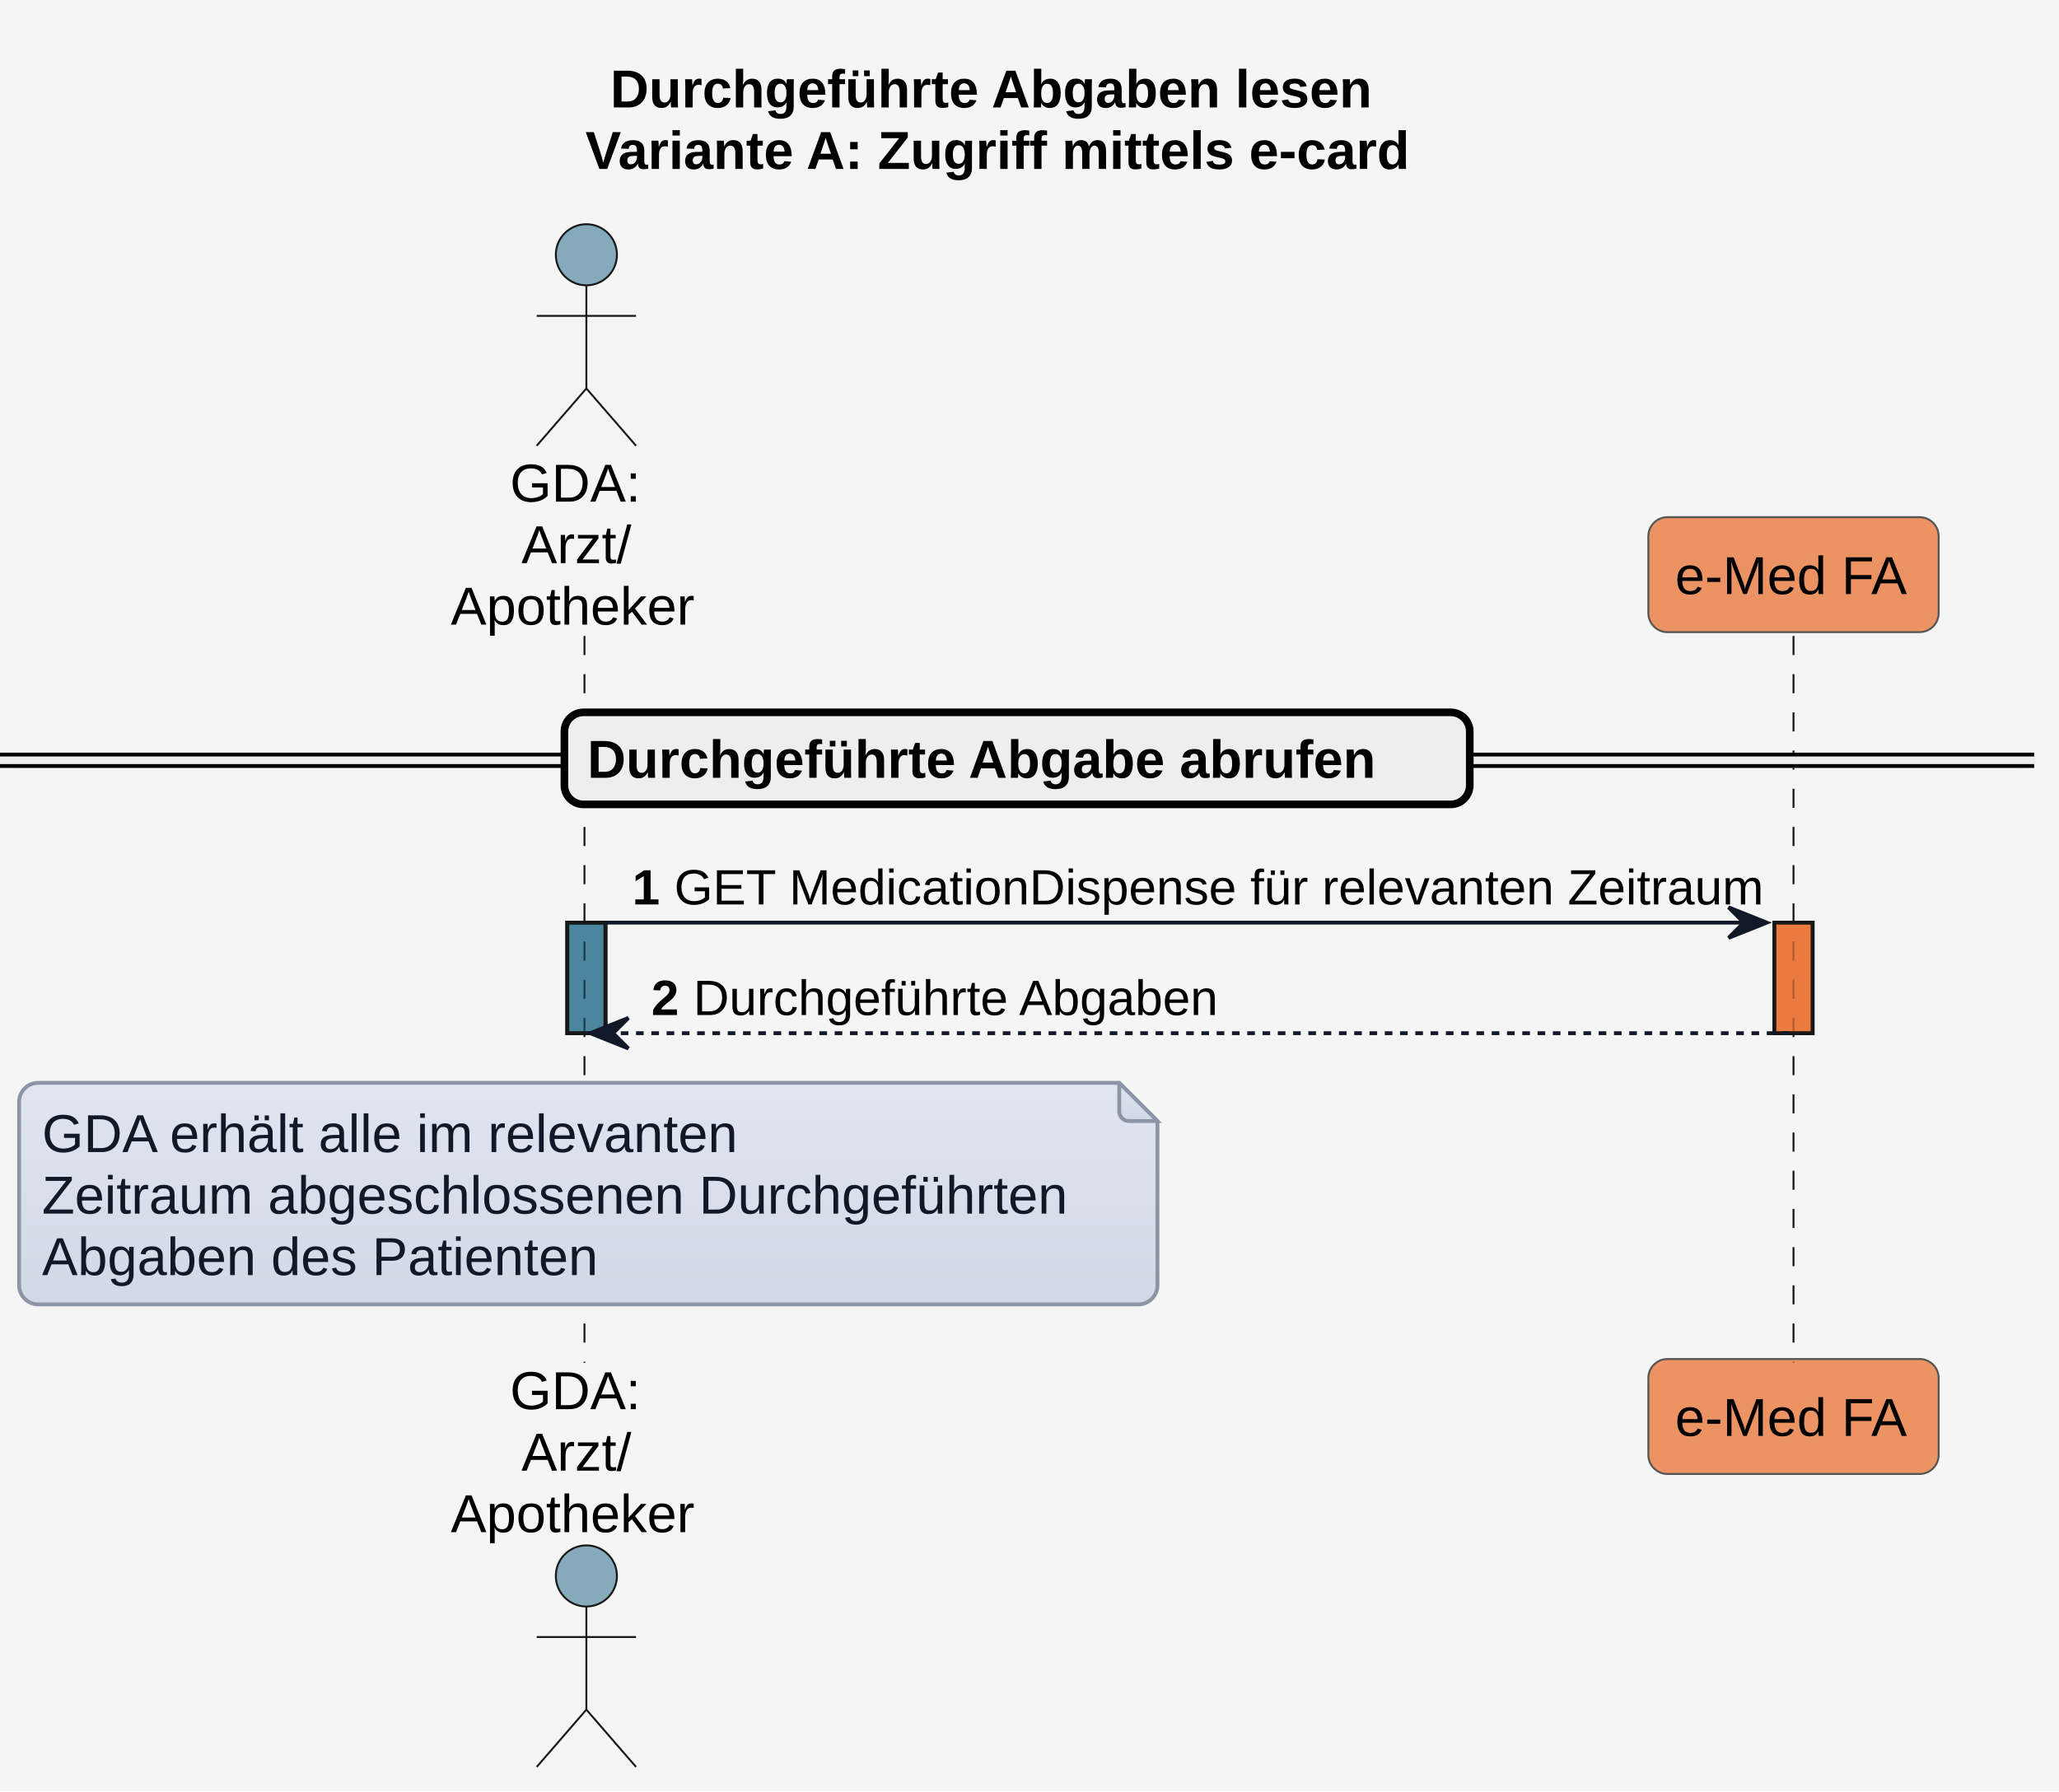
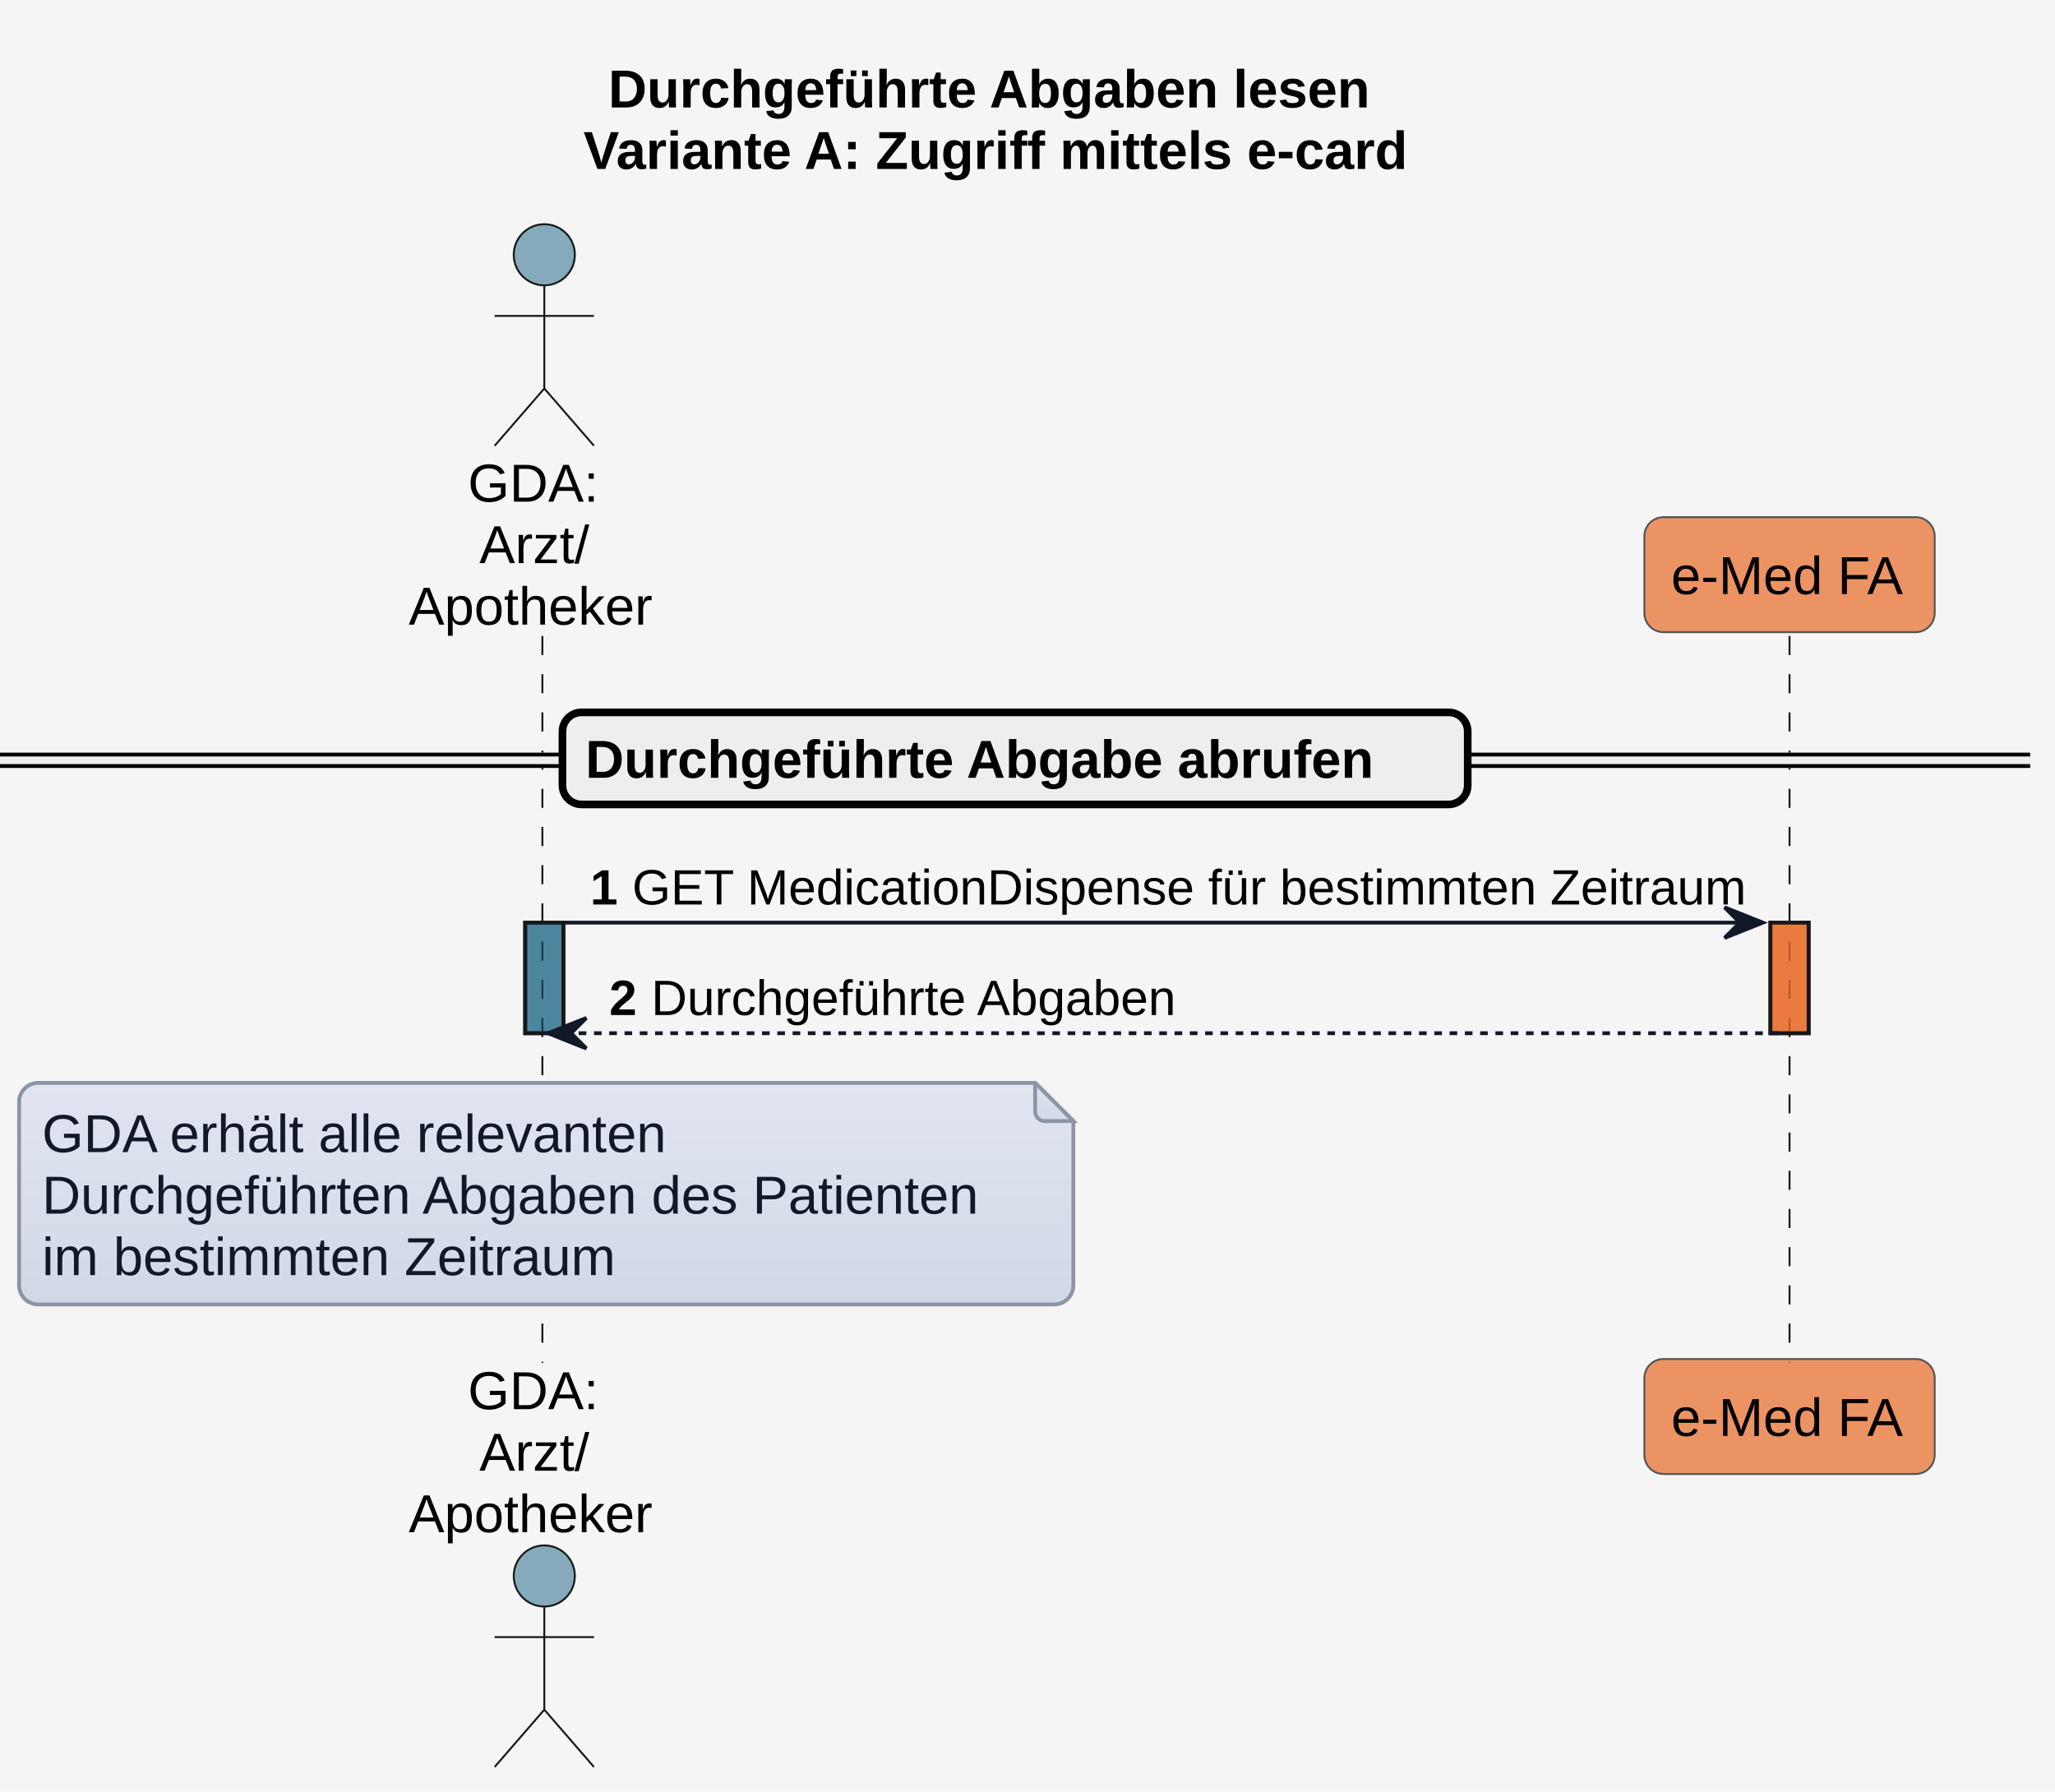
- <svg xmlns="http://www.w3.org/2000/svg" contentStyleType="text/css" height="469px" preserveAspectRatio="none" style="width:539px;height:469px;background:#F5F5F5;" version="1.1" viewBox="0 0 539 469" width="539px" zoomAndPan="magnify">
+ <svg xmlns="http://www.w3.org/2000/svg" contentStyleType="text/css" height="469px" preserveAspectRatio="none" style="width:538px;height:469px;background:#F5F5F5;" version="1.1" viewBox="0 0 538 469" width="538px" zoomAndPan="magnify">
  <defs>
-     <linearGradient id="g1u8a3b7p1tc1y0" x1="50%" x2="50%" y1="0%" y2="100%">
+     <linearGradient id="g56lk425iew540" x1="50%" x2="50%" y1="0%" y2="100%">
      <stop offset="0%" stop-color="#E0E5F0" />
      <stop offset="100%" stop-color="#D1D9E6" />
    </linearGradient>
  </defs>
  <g>
-     <rect fill="#F5F5F5" height="469" style="stroke:none;stroke-width:1.0;" width="539" x="0" y="0" />
-     <text fill="#000000" font-family="Arial" font-size="14" font-weight="bold" lengthAdjust="spacing" textLength="212" x="159.75" y="28.132">Durchgeführte Abgaben lesen</text>
-     <text fill="#000000" font-family="Arial" font-size="14" font-weight="bold" lengthAdjust="spacing" textLength="225" x="153.25" y="44.23">Variante A: Zugriff mittels e-card</text>
-     <rect fill="#156082" fill-opacity="0.502" height="28.949" style="stroke:#181818;stroke-width:1.0;" width="10" x="148.5" y="241.541" />
-     <rect fill="#E97232" fill-opacity="0.741" height="28.949" style="stroke:#181818;stroke-width:1.0;" width="10" x="464.5" y="241.541" />
-     <line style="stroke:#181818;stroke-width:0.5;stroke-dasharray:5.0,5.0;" x1="153" x2="153" y1="166.493" y2="356.785" />
-     <line style="stroke:#181818;stroke-width:0.5;stroke-dasharray:5.0,5.0;" x1="469.5" x2="469.5" y1="166.493" y2="356.785" />
-     <text fill="#000000" font-family="Arial" font-size="14" lengthAdjust="spacing" textLength="34" x="133.5" y="131.329">GDA:</text>
-     <text fill="#000000" font-family="Arial" font-size="14" lengthAdjust="spacing" textLength="28" x="136.5" y="147.428">Arzt/</text>
-     <text fill="#000000" font-family="Arial" font-size="14" lengthAdjust="spacing" textLength="65" x="118" y="163.526">Apotheker</text>
-     <ellipse cx="153.5" cy="66.697" fill="#156082" fill-opacity="0.502" rx="8" ry="8" style="stroke:#181818;stroke-width:0.5;" />
-     <path d="M153.5,74.697 L153.5,101.697 M140.5,82.697 L166.5,82.697 M153.5,101.697 L140.5,116.697 M153.5,101.697 L166.5,116.697 " fill="none" style="stroke:#181818;stroke-width:0.5;" />
-     <text fill="#000000" font-family="Arial" font-size="14" lengthAdjust="spacing" textLength="34" x="133.5" y="368.917">GDA:</text>
-     <text fill="#000000" font-family="Arial" font-size="14" lengthAdjust="spacing" textLength="28" x="136.5" y="385.016">Arzt/</text>
-     <text fill="#000000" font-family="Arial" font-size="14" lengthAdjust="spacing" textLength="65" x="118" y="401.114">Apotheker</text>
-     <ellipse cx="153.5" cy="412.581" fill="#156082" fill-opacity="0.502" rx="8" ry="8" style="stroke:#181818;stroke-width:0.5;" />
-     <path d="M153.5,420.581 L153.5,447.581 M140.5,428.581 L166.5,428.581 M153.5,447.581 L140.5,462.581 M153.5,447.581 L166.5,462.581 " fill="none" style="stroke:#181818;stroke-width:0.5;" />
-     <rect fill="#E97232" fill-opacity="0.741" height="30.099" rx="5" ry="5" style="stroke:#555555;stroke-width:0.5;" width="76" x="431.5" y="135.394" />
-     <text fill="#000000" font-family="Arial" font-size="14" lengthAdjust="spacing" textLength="62" x="438.5" y="155.526">e-Med FA</text>
-     <rect fill="#E97232" fill-opacity="0.741" height="30.099" rx="5" ry="5" style="stroke:#555555;stroke-width:0.5;" width="76" x="431.5" y="355.785" />
-     <text fill="#000000" font-family="Arial" font-size="14" lengthAdjust="spacing" textLength="62" x="438.5" y="375.917">e-Med FA</text>
-     <rect fill="#156082" fill-opacity="0.502" height="28.949" style="stroke:#181818;stroke-width:1.0;" width="10" x="148.5" y="241.541" />
-     <rect fill="#E97232" fill-opacity="0.741" height="28.949" style="stroke:#181818;stroke-width:1.0;" width="10" x="464.5" y="241.541" />
-     <rect fill="#EEEEEE" height="3" rx="5" ry="5" style="stroke:#EEEEEE;stroke-width:1.0;" width="532.5" x="0" y="197.542" />
-     <line style="stroke:#000000;stroke-width:1.0;" x1="0" x2="532.5" y1="197.542" y2="197.542" />
-     <line style="stroke:#000000;stroke-width:1.0;" x1="0" x2="532.5" y1="200.542" y2="200.542" />
-     <rect fill="#EEEEEE" height="24.099" rx="5" ry="5" style="stroke:#000000;stroke-width:2.0;" width="237" x="147.75" y="186.493" />
-     <text fill="#000000" font-family="Arial" font-size="14" font-weight="bold" lengthAdjust="spacing" textLength="219" x="153.75" y="203.625">Durchgeführte Abgabe abrufen</text>
-     <polygon fill="#111827" points="452.5,237.541,462.5,241.541,452.5,245.541,456.5,241.541" style="stroke:#111827;stroke-width:1.0;" />
-     <line style="stroke:#111827;stroke-width:1.0;" x1="158.5" x2="458.5" y1="241.541" y2="241.541" />
-     <text fill="#000000" font-family="Arial" font-size="13" font-weight="bold" lengthAdjust="spacing" textLength="7" x="165.5" y="236.786">1</text>
-     <text fill="#000000" font-family="Arial" font-size="13" lengthAdjust="spacing" textLength="281" x="176.5" y="236.786">GET MedicationDispense für relevanten Zeitraum</text>
-     <polygon fill="#111827" points="164.5,266.489,154.5,270.489,164.5,274.489,160.5,270.489" style="stroke:#111827;stroke-width:1.0;" />
-     <line style="stroke:#111827;stroke-width:1.0;stroke-dasharray:2.0,2.0;" x1="158.5" x2="468.5" y1="270.489" y2="270.489" />
-     <text fill="#000000" font-family="Arial" font-size="13" font-weight="bold" lengthAdjust="spacing" textLength="7" x="170.5" y="265.734">2</text>
-     <text fill="#000000" font-family="Arial" font-size="13" lengthAdjust="spacing" textLength="135" x="181.5" y="265.734">Durchgeführte Abgaben</text>
-     <path d="M5,288.489 L5,336.489 A5,5 0 0 0 10,341.489 L298,341.489 A5,5 0 0 0 303,336.489 L303,293.489 L293,283.489 L10,283.489 A5,5 0 0 0 5,288.489 " fill="url(#g1u8a3b7p1tc1y0)" style="stroke:#8B95A5;stroke-width:1.0;" />
-     <path d="M293,283.489 L293,290.989 A2.5,2.5 0 0 0 295.5,293.489 L303,293.489 L293,283.489 " fill="url(#g1u8a3b7p1tc1y0)" style="stroke:#8B95A5;stroke-width:1.0;" />
-     <text fill="#111827" font-family="Arial" font-size="14" lengthAdjust="spacing" textLength="185" x="11" y="301.621">GDA erhält alle im relevanten</text>
-     <text fill="#111827" font-family="Arial" font-size="14" lengthAdjust="spacing" textLength="273" x="11" y="317.72">Zeitraum abgeschlossenen Durchgeführten</text>
-     <text fill="#111827" font-family="Arial" font-size="14" lengthAdjust="spacing" textLength="148" x="11" y="333.818">Abgaben des Patienten</text>
+     <rect fill="#F5F5F5" height="469" style="stroke:none;stroke-width:1.0;" width="538" x="0" y="0" />
+     <text fill="#000000" font-family="Arial" font-size="14" font-weight="bold" lengthAdjust="spacing" textLength="212" x="159.25" y="28.132">Durchgeführte Abgaben lesen</text>
+     <text fill="#000000" font-family="Arial" font-size="14" font-weight="bold" lengthAdjust="spacing" textLength="225" x="152.75" y="44.23">Variante A: Zugriff mittels e-card</text>
+     <rect fill="#156082" fill-opacity="0.502" height="28.949" style="stroke:#181818;stroke-width:1.0;" width="10" x="137.5" y="241.541" />
+     <rect fill="#E97232" fill-opacity="0.741" height="28.949" style="stroke:#181818;stroke-width:1.0;" width="10" x="463.5" y="241.541" />
+     <line style="stroke:#181818;stroke-width:0.5;stroke-dasharray:5.0,5.0;" x1="142" x2="142" y1="166.493" y2="356.785" />
+     <line style="stroke:#181818;stroke-width:0.5;stroke-dasharray:5.0,5.0;" x1="468.5" x2="468.5" y1="166.493" y2="356.785" />
+     <text fill="#000000" font-family="Arial" font-size="14" lengthAdjust="spacing" textLength="34" x="122.5" y="131.329">GDA:</text>
+     <text fill="#000000" font-family="Arial" font-size="14" lengthAdjust="spacing" textLength="28" x="125.5" y="147.428">Arzt/</text>
+     <text fill="#000000" font-family="Arial" font-size="14" lengthAdjust="spacing" textLength="65" x="107" y="163.526">Apotheker</text>
+     <ellipse cx="142.5" cy="66.697" fill="#156082" fill-opacity="0.502" rx="8" ry="8" style="stroke:#181818;stroke-width:0.5;" />
+     <path d="M142.5,74.697 L142.5,101.697 M129.5,82.697 L155.5,82.697 M142.5,101.697 L129.5,116.697 M142.5,101.697 L155.5,116.697 " fill="none" style="stroke:#181818;stroke-width:0.5;" />
+     <text fill="#000000" font-family="Arial" font-size="14" lengthAdjust="spacing" textLength="34" x="122.5" y="368.917">GDA:</text>
+     <text fill="#000000" font-family="Arial" font-size="14" lengthAdjust="spacing" textLength="28" x="125.5" y="385.016">Arzt/</text>
+     <text fill="#000000" font-family="Arial" font-size="14" lengthAdjust="spacing" textLength="65" x="107" y="401.114">Apotheker</text>
+     <ellipse cx="142.5" cy="412.581" fill="#156082" fill-opacity="0.502" rx="8" ry="8" style="stroke:#181818;stroke-width:0.5;" />
+     <path d="M142.5,420.581 L142.5,447.581 M129.5,428.581 L155.5,428.581 M142.5,447.581 L129.5,462.581 M142.5,447.581 L155.5,462.581 " fill="none" style="stroke:#181818;stroke-width:0.5;" />
+     <rect fill="#E97232" fill-opacity="0.741" height="30.099" rx="5" ry="5" style="stroke:#555555;stroke-width:0.5;" width="76" x="430.5" y="135.394" />
+     <text fill="#000000" font-family="Arial" font-size="14" lengthAdjust="spacing" textLength="62" x="437.5" y="155.526">e-Med FA</text>
+     <rect fill="#E97232" fill-opacity="0.741" height="30.099" rx="5" ry="5" style="stroke:#555555;stroke-width:0.5;" width="76" x="430.5" y="355.785" />
+     <text fill="#000000" font-family="Arial" font-size="14" lengthAdjust="spacing" textLength="62" x="437.5" y="375.917">e-Med FA</text>
+     <rect fill="#156082" fill-opacity="0.502" height="28.949" style="stroke:#181818;stroke-width:1.0;" width="10" x="137.5" y="241.541" />
+     <rect fill="#E97232" fill-opacity="0.741" height="28.949" style="stroke:#181818;stroke-width:1.0;" width="10" x="463.5" y="241.541" />
+     <rect fill="#EEEEEE" height="3" rx="5" ry="5" style="stroke:#EEEEEE;stroke-width:1.0;" width="531.5" x="0" y="197.542" />
+     <line style="stroke:#000000;stroke-width:1.0;" x1="0" x2="531.5" y1="197.542" y2="197.542" />
+     <line style="stroke:#000000;stroke-width:1.0;" x1="0" x2="531.5" y1="200.542" y2="200.542" />
+     <rect fill="#EEEEEE" height="24.099" rx="5" ry="5" style="stroke:#000000;stroke-width:2.0;" width="237" x="147.25" y="186.493" />
+     <text fill="#000000" font-family="Arial" font-size="14" font-weight="bold" lengthAdjust="spacing" textLength="219" x="153.25" y="203.625">Durchgeführte Abgabe abrufen</text>
+     <polygon fill="#111827" points="451.5,237.541,461.5,241.541,451.5,245.541,455.5,241.541" style="stroke:#111827;stroke-width:1.0;" />
+     <line style="stroke:#111827;stroke-width:1.0;" x1="147.5" x2="457.5" y1="241.541" y2="241.541" />
+     <text fill="#000000" font-family="Arial" font-size="13" font-weight="bold" lengthAdjust="spacing" textLength="7" x="154.5" y="236.786">1</text>
+     <text fill="#000000" font-family="Arial" font-size="13" lengthAdjust="spacing" textLength="291" x="165.5" y="236.786">GET MedicationDispense für bestimmten Zeitraum</text>
+     <polygon fill="#111827" points="153.5,266.489,143.5,270.489,153.5,274.489,149.5,270.489" style="stroke:#111827;stroke-width:1.0;" />
+     <line style="stroke:#111827;stroke-width:1.0;stroke-dasharray:2.0,2.0;" x1="147.5" x2="467.5" y1="270.489" y2="270.489" />
+     <text fill="#000000" font-family="Arial" font-size="13" font-weight="bold" lengthAdjust="spacing" textLength="7" x="159.5" y="265.734">2</text>
+     <text fill="#000000" font-family="Arial" font-size="13" lengthAdjust="spacing" textLength="135" x="170.5" y="265.734">Durchgeführte Abgaben</text>
+     <path d="M5,288.489 L5,336.489 A5,5 0 0 0 10,341.489 L276,341.489 A5,5 0 0 0 281,336.489 L281,293.489 L271,283.489 L10,283.489 A5,5 0 0 0 5,288.489 " fill="url(#g56lk425iew540)" style="stroke:#8B95A5;stroke-width:1.0;" />
+     <path d="M271,283.489 L271,290.989 A2.5,2.5 0 0 0 273.5,293.489 L281,293.489 L271,283.489 " fill="url(#g56lk425iew540)" style="stroke:#8B95A5;stroke-width:1.0;" />
+     <text fill="#111827" font-family="Arial" font-size="14" lengthAdjust="spacing" textLength="167" x="11" y="301.621">GDA erhält alle relevanten</text>
+     <text fill="#111827" font-family="Arial" font-size="14" lengthAdjust="spacing" textLength="251" x="11" y="317.72">Durchgeführten Abgaben des Patienten</text>
+     <text fill="#111827" font-family="Arial" font-size="14" lengthAdjust="spacing" textLength="149" x="11" y="333.818">im bestimmten Zeitraum</text>
  </g>
</svg>
